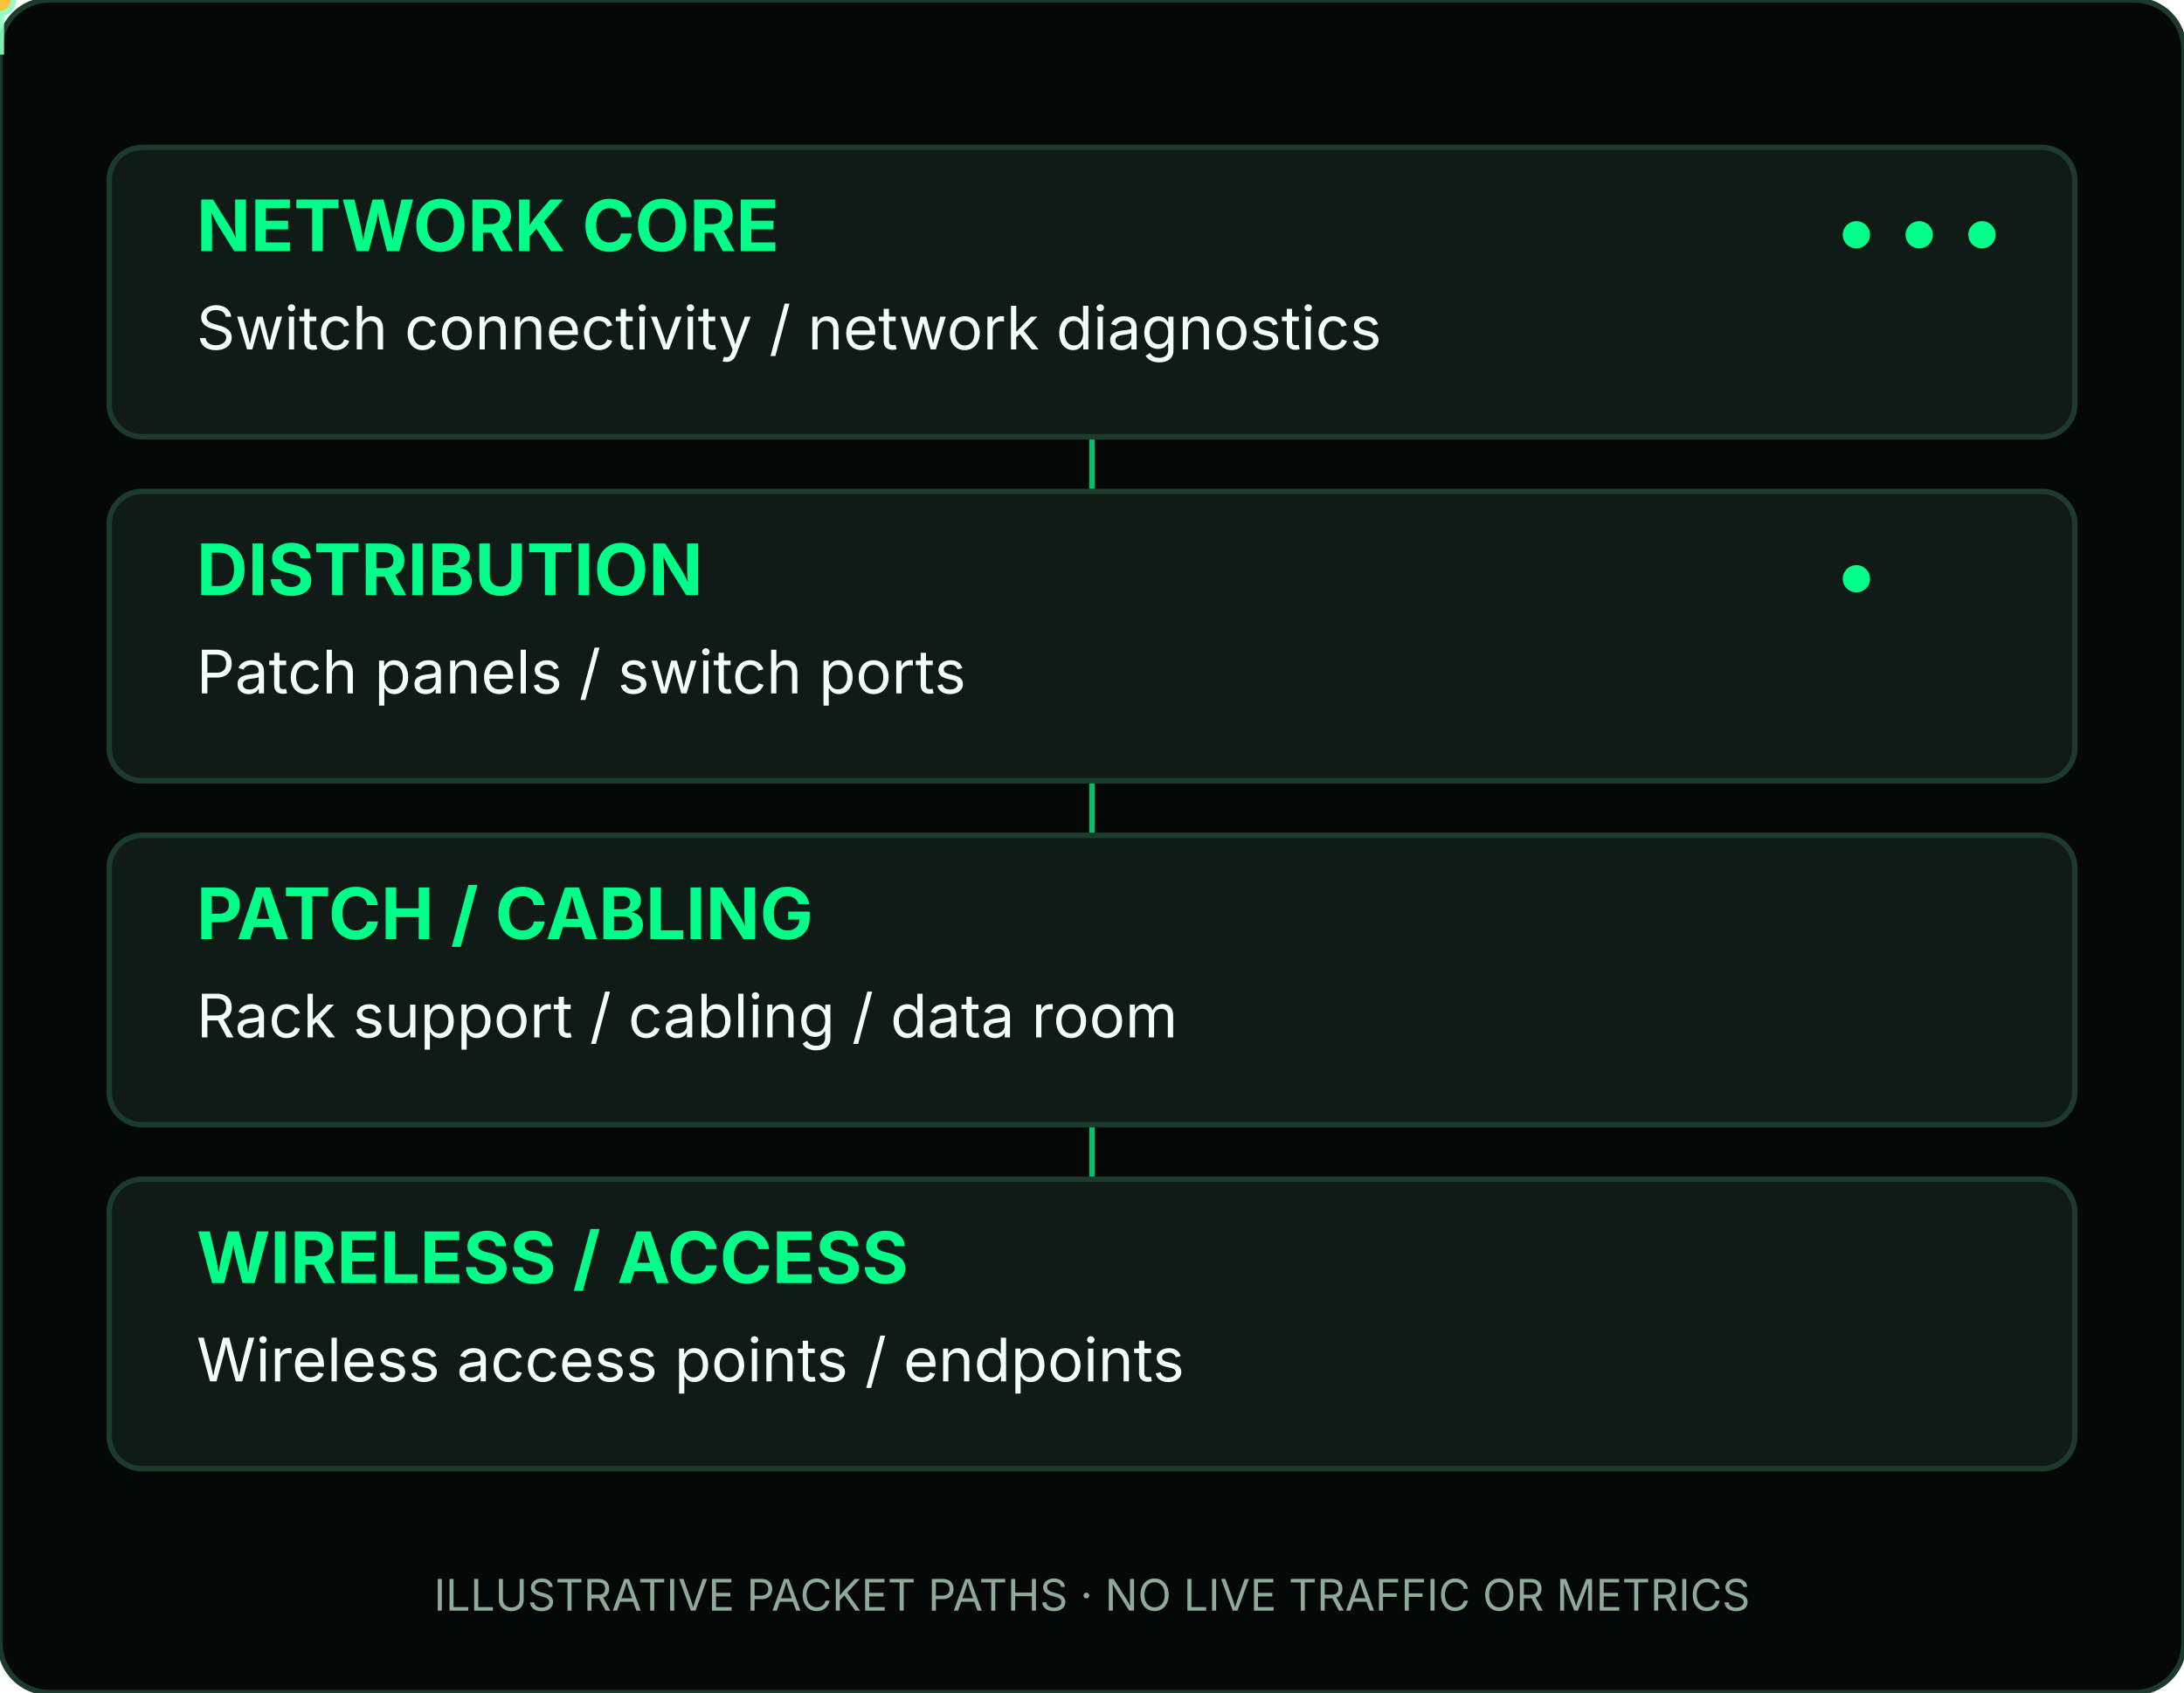
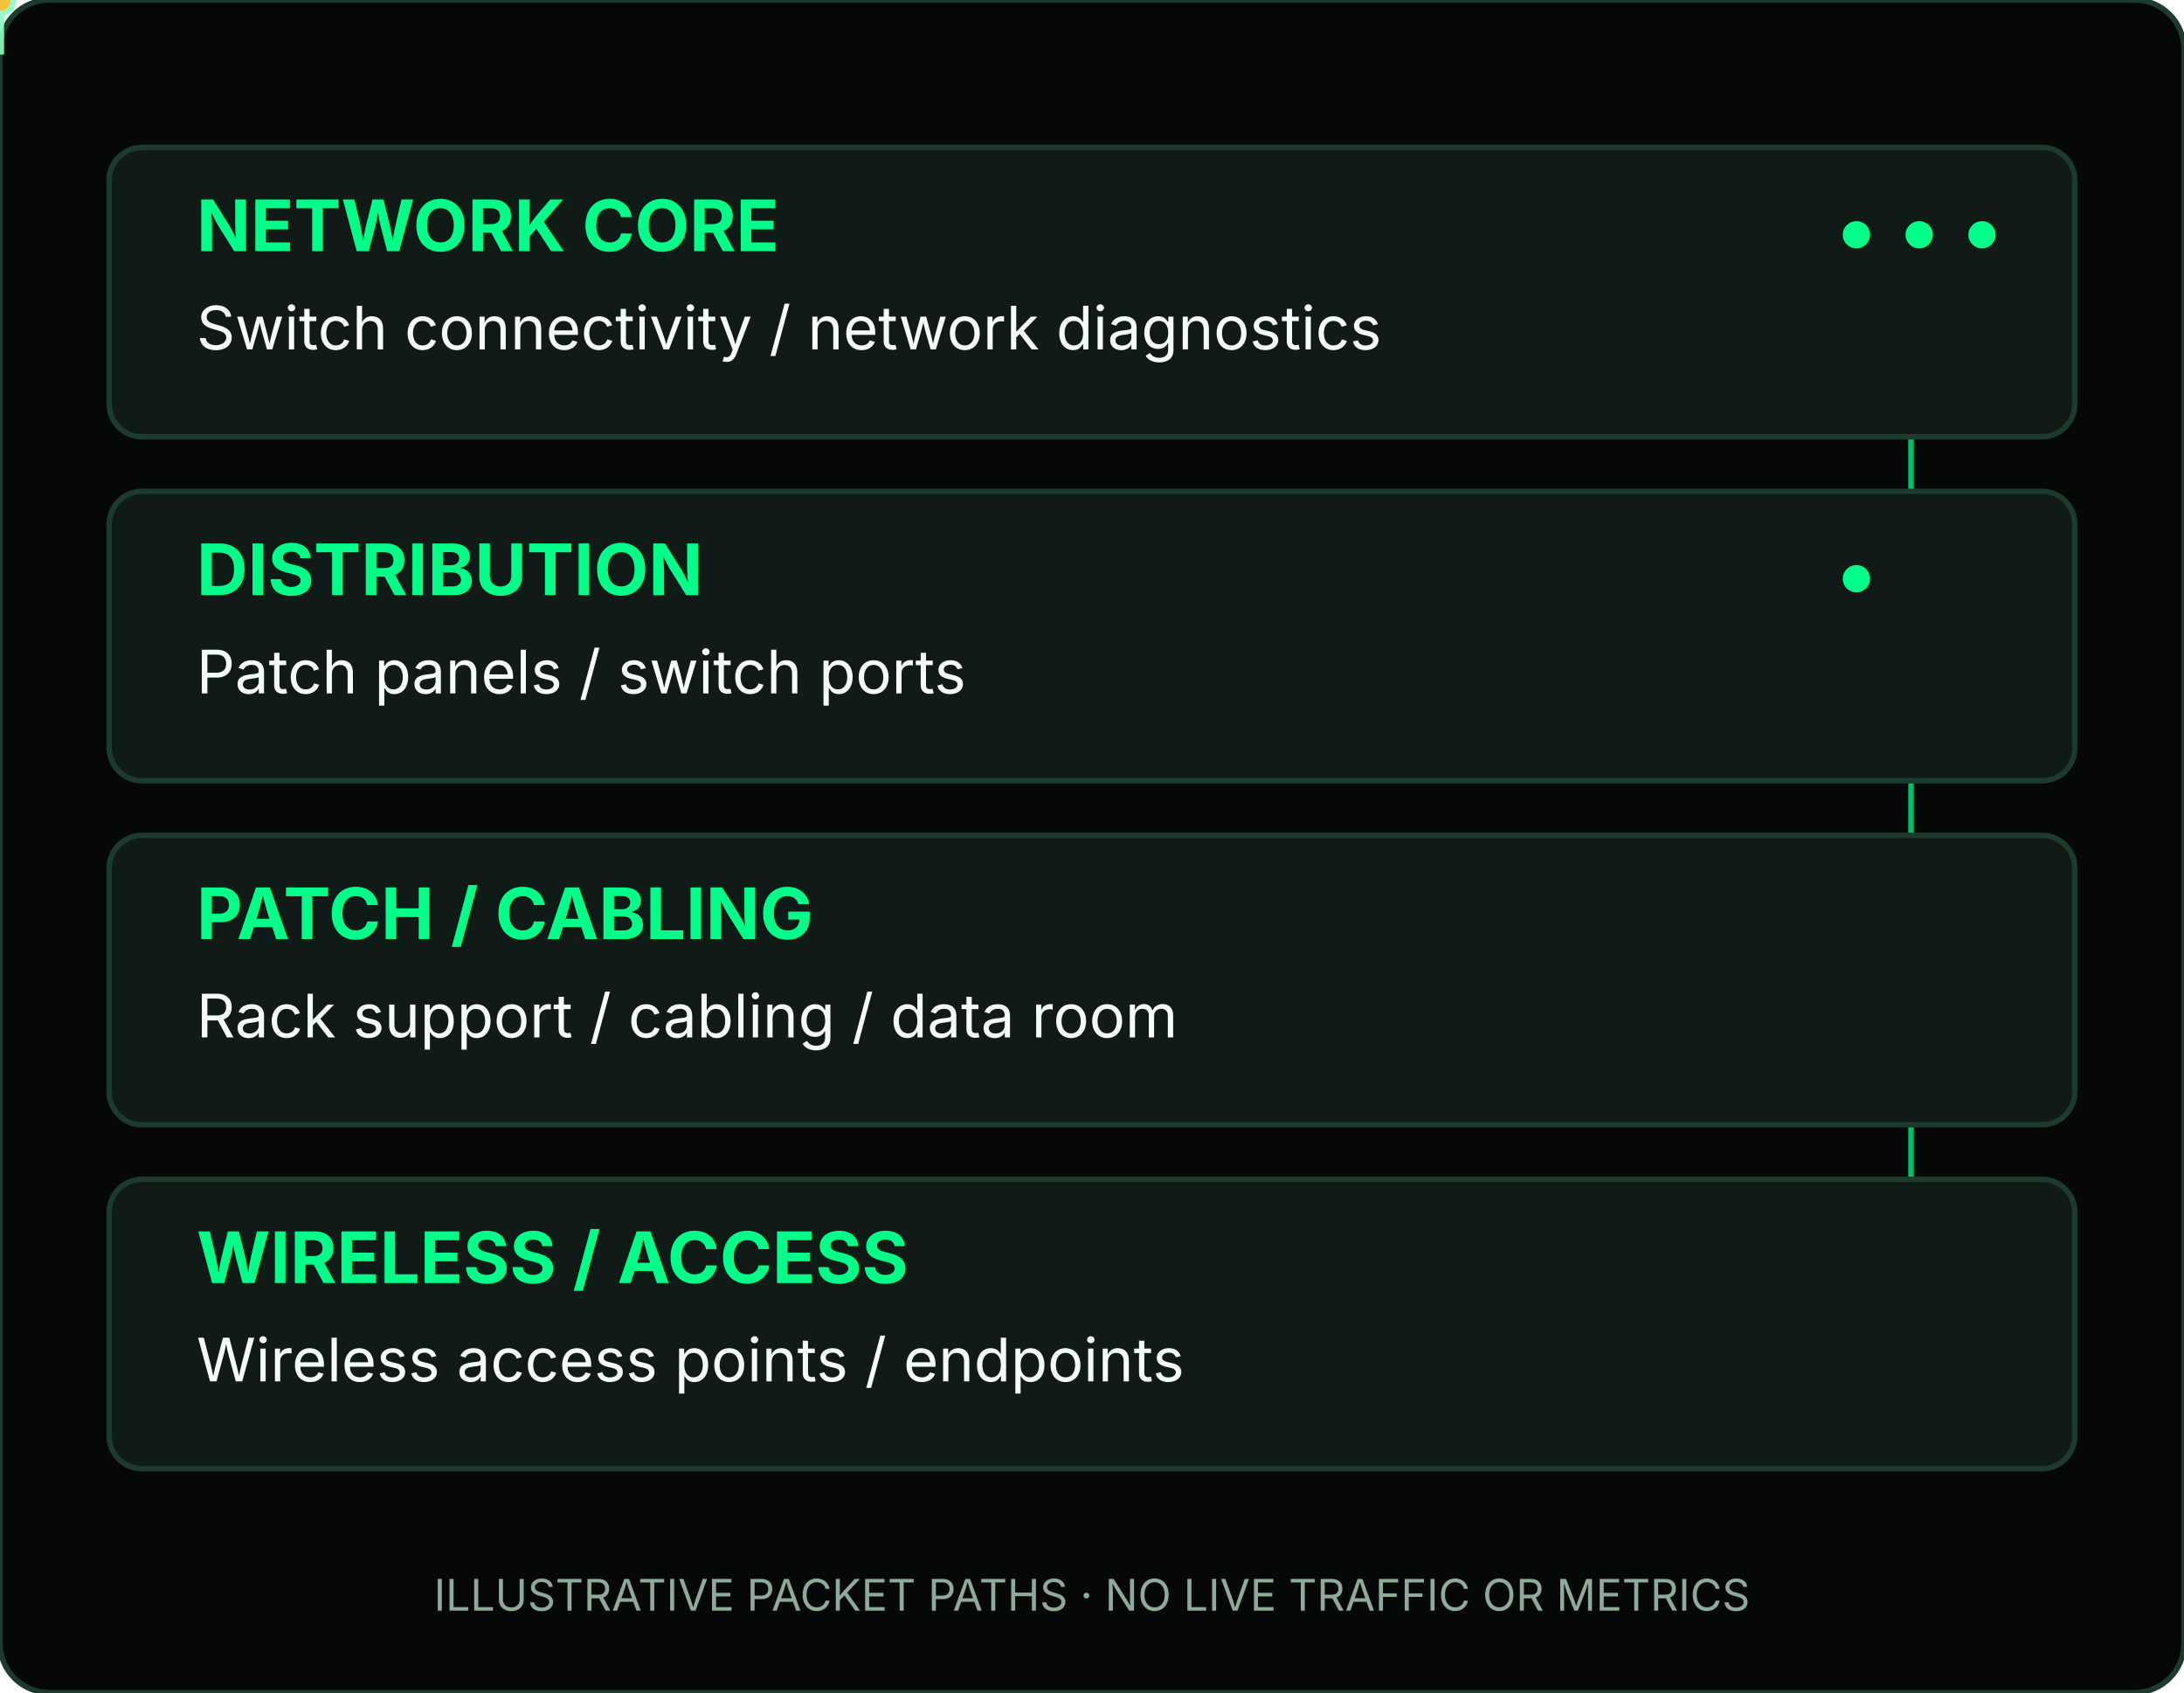
<svg xmlns="http://www.w3.org/2000/svg" width="800" height="620" viewBox="0 0 800 620" role="img" aria-labelledby="title">
  <style>@media (prefers-reduced-motion: reduce) {.motion { display: none; }}</style>
  <rect width="800" height="620" rx="18" fill="#050807" stroke="#1C3B2D" stroke-width="2" />
  <g fill="none" stroke="#00FF88" stroke-width="2" opacity=".75">
-     <path d="M400 160V260M400 260V360M400 360V460" />
-     <circle cx="400" cy="260" r="8" fill="#050807">
+     <path d="M700 160V260M700 260V360M700 360V460" />
+     <circle cx="700" cy="260" r="8" fill="#050807">
      <animate class="motion" attributeName="r" values="7;10;7" dur="5s" repeatCount="indefinite" />
    </circle>
-     <circle cx="400" cy="360" r="8" fill="#050807">
+     <circle cx="700" cy="360" r="8" fill="#050807">
      <animate class="motion" attributeName="r" values="7;10;7" dur="5s" begin="1.6s" repeatCount="indefinite" />
    </circle>
-     <circle cx="400" cy="460" r="8" fill="#050807">
+     <circle cx="700" cy="460" r="8" fill="#050807">
      <animate class="motion" attributeName="r" values="7;10;7" dur="5s" begin="3.2s" repeatCount="indefinite" />
    </circle>
  </g>
  <g fill="#101A16" stroke="#1C3B2D" stroke-width="2">
    <rect x="40" y="54" width="720" height="106" rx="12" />
    <rect x="40" y="180" width="720" height="106" rx="12" />
    <rect x="40" y="306" width="720" height="106" rx="12" />
    <rect x="40" y="432" width="720" height="106" rx="12" />
  </g>
  <g class="motion" fill="none" stroke="#8AFFC1" stroke-width="2" opacity=".9">
    <g>
      <path d="M0 -20V-5" stroke-width="4" />
      <circle r="5" fill="#8AFFC1" />
-       <animateMotion dur="6.5s" repeatCount="indefinite" path="M400 160 V538" />
+       <animateMotion dur="6.5s" repeatCount="indefinite" path="M700 160 V538" />
    </g>
    <g>
      <path d="M0 5V20" stroke-width="3" />
      <circle r="4" fill="#00FF88" />
-       <animateMotion dur="7.5s" begin="1.4s" repeatCount="indefinite" path="M400 538 V160" />
+       <animateMotion dur="7.5s" begin="1.4s" repeatCount="indefinite" path="M700 538 V160" />
    </g>
    <g>
      <path d="M0 -16V-4" stroke-width="3" />
      <circle r="4" fill="#8AFFC1" />
-       <animateMotion dur="4.8s" begin="3s" repeatCount="indefinite" path="M400 204 V416" />
+       <animateMotion dur="4.8s" begin="3s" repeatCount="indefinite" path="M700 204 V416" />
    </g>
  </g>
  <g class="motion" fill="#00FF88">
    <circle cx="680" cy="86" r="5">
      <animate attributeName="opacity" values=".25;1;.25" dur="5s" repeatCount="indefinite" />
    </circle>
    <circle cx="703" cy="86" r="5">
      <animate attributeName="opacity" values=".25;1;.25" dur="5s" begin="1s" repeatCount="indefinite" />
    </circle>
    <circle cx="726" cy="86" r="5">
      <animate attributeName="opacity" values=".25;1;.25" dur="5s" begin="2s" repeatCount="indefinite" />
    </circle>
    <circle cx="680" cy="212" r="5">
      <animate attributeName="opacity" values=".25;1;.25" dur="5s" begin="3s" repeatCount="indefinite" />
    </circle>
  </g>
  <g class="motion" fill="#FFBD2E" opacity=".9">
    <circle r="4">
-       <animateMotion dur="3s" begin="8s" repeatCount="indefinite" path="M400 360 C448 338 448 382 400 360" />
+       <animateMotion dur="3s" begin="8s" repeatCount="indefinite" path="M700 360 C748 338 748 382 700 360" />
    </circle>
  </g>
  <g font-family="Inter, Segoe UI, Arial, sans-serif" fill="#F2FFF8">
    <g fill="#00FF88" font-size="26" font-weight="700">
      <text x="72" y="92">NETWORK CORE</text>
      <text x="72" y="218">DISTRIBUTION</text>
      <text x="72" y="344">PATCH / CABLING</text>
      <text x="72" y="470">WIRELESS / ACCESS</text>
    </g>
    <g font-size="22">
      <text x="72" y="128">Switch connectivity / network diagnostics</text>
      <text x="72" y="254">Patch panels / switch ports</text>
      <text x="72" y="380">Rack support / cabling / data room</text>
      <text x="72" y="506">Wireless access points / endpoints</text>
    </g>
  </g>
  <text x="400" y="590" text-anchor="middle" fill="#8FA99B" font-family="Inter, Segoe UI, Arial, sans-serif" font-size="16">ILLUSTRATIVE PACKET PATHS · NO LIVE TRAFFIC OR METRICS</text>
</svg>
